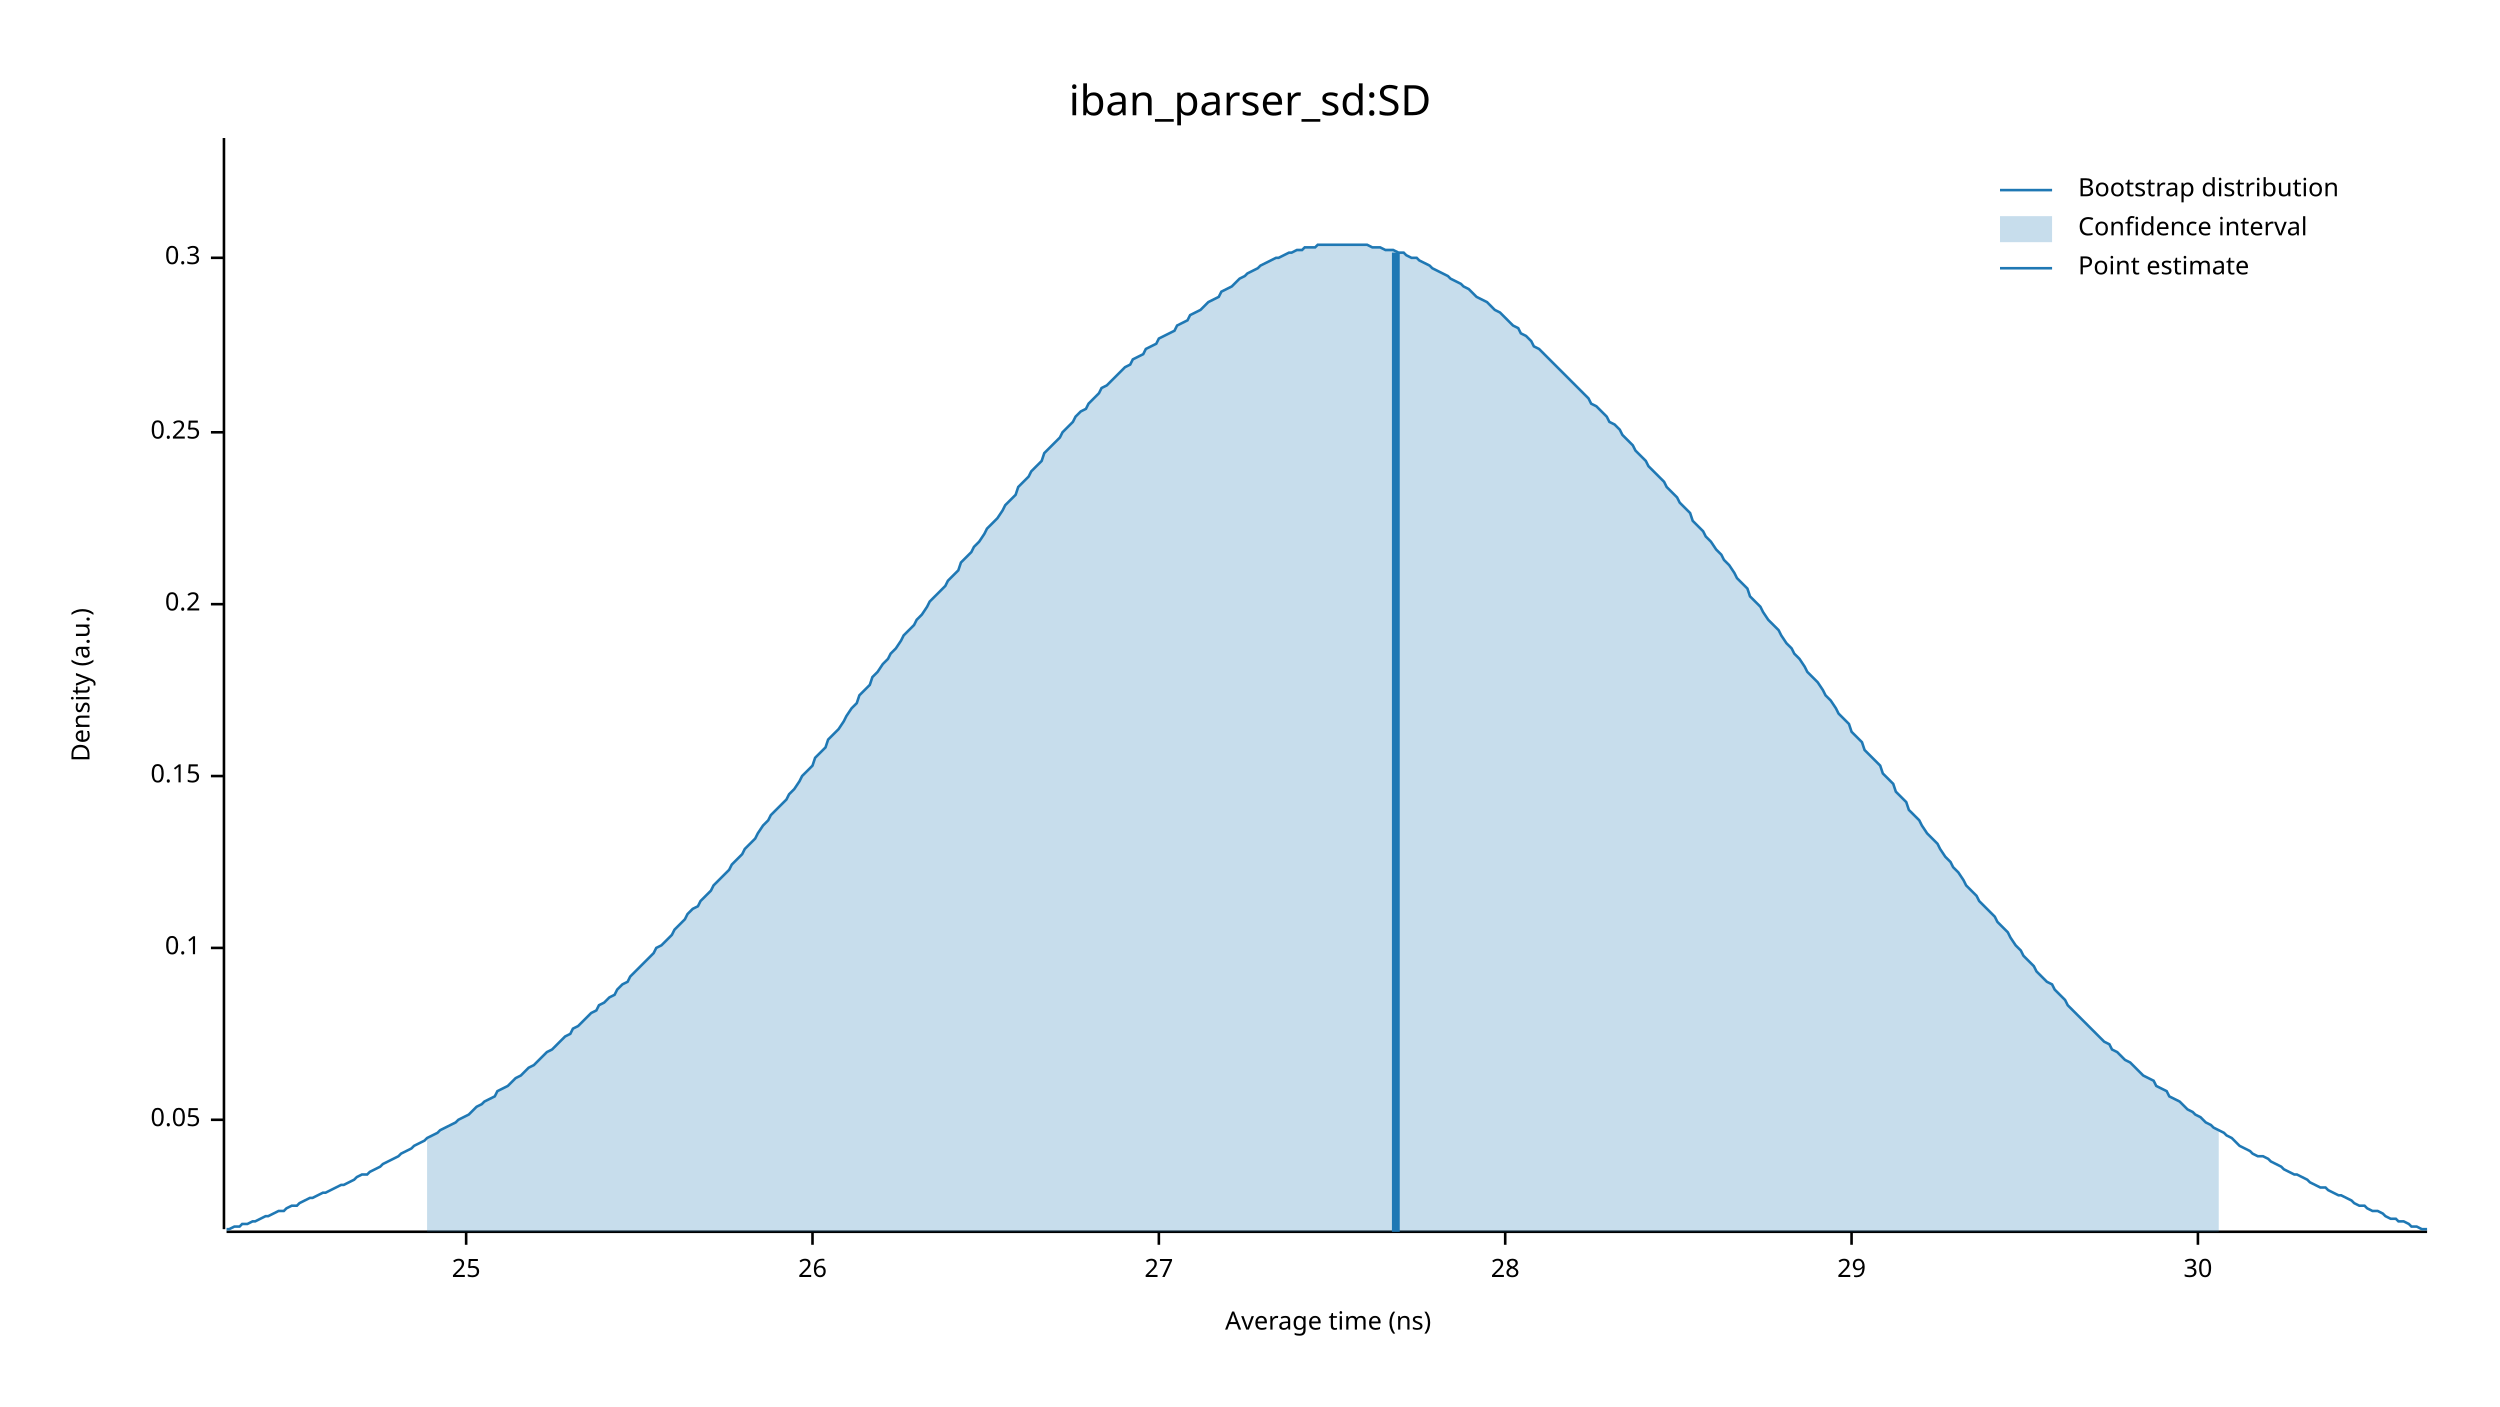
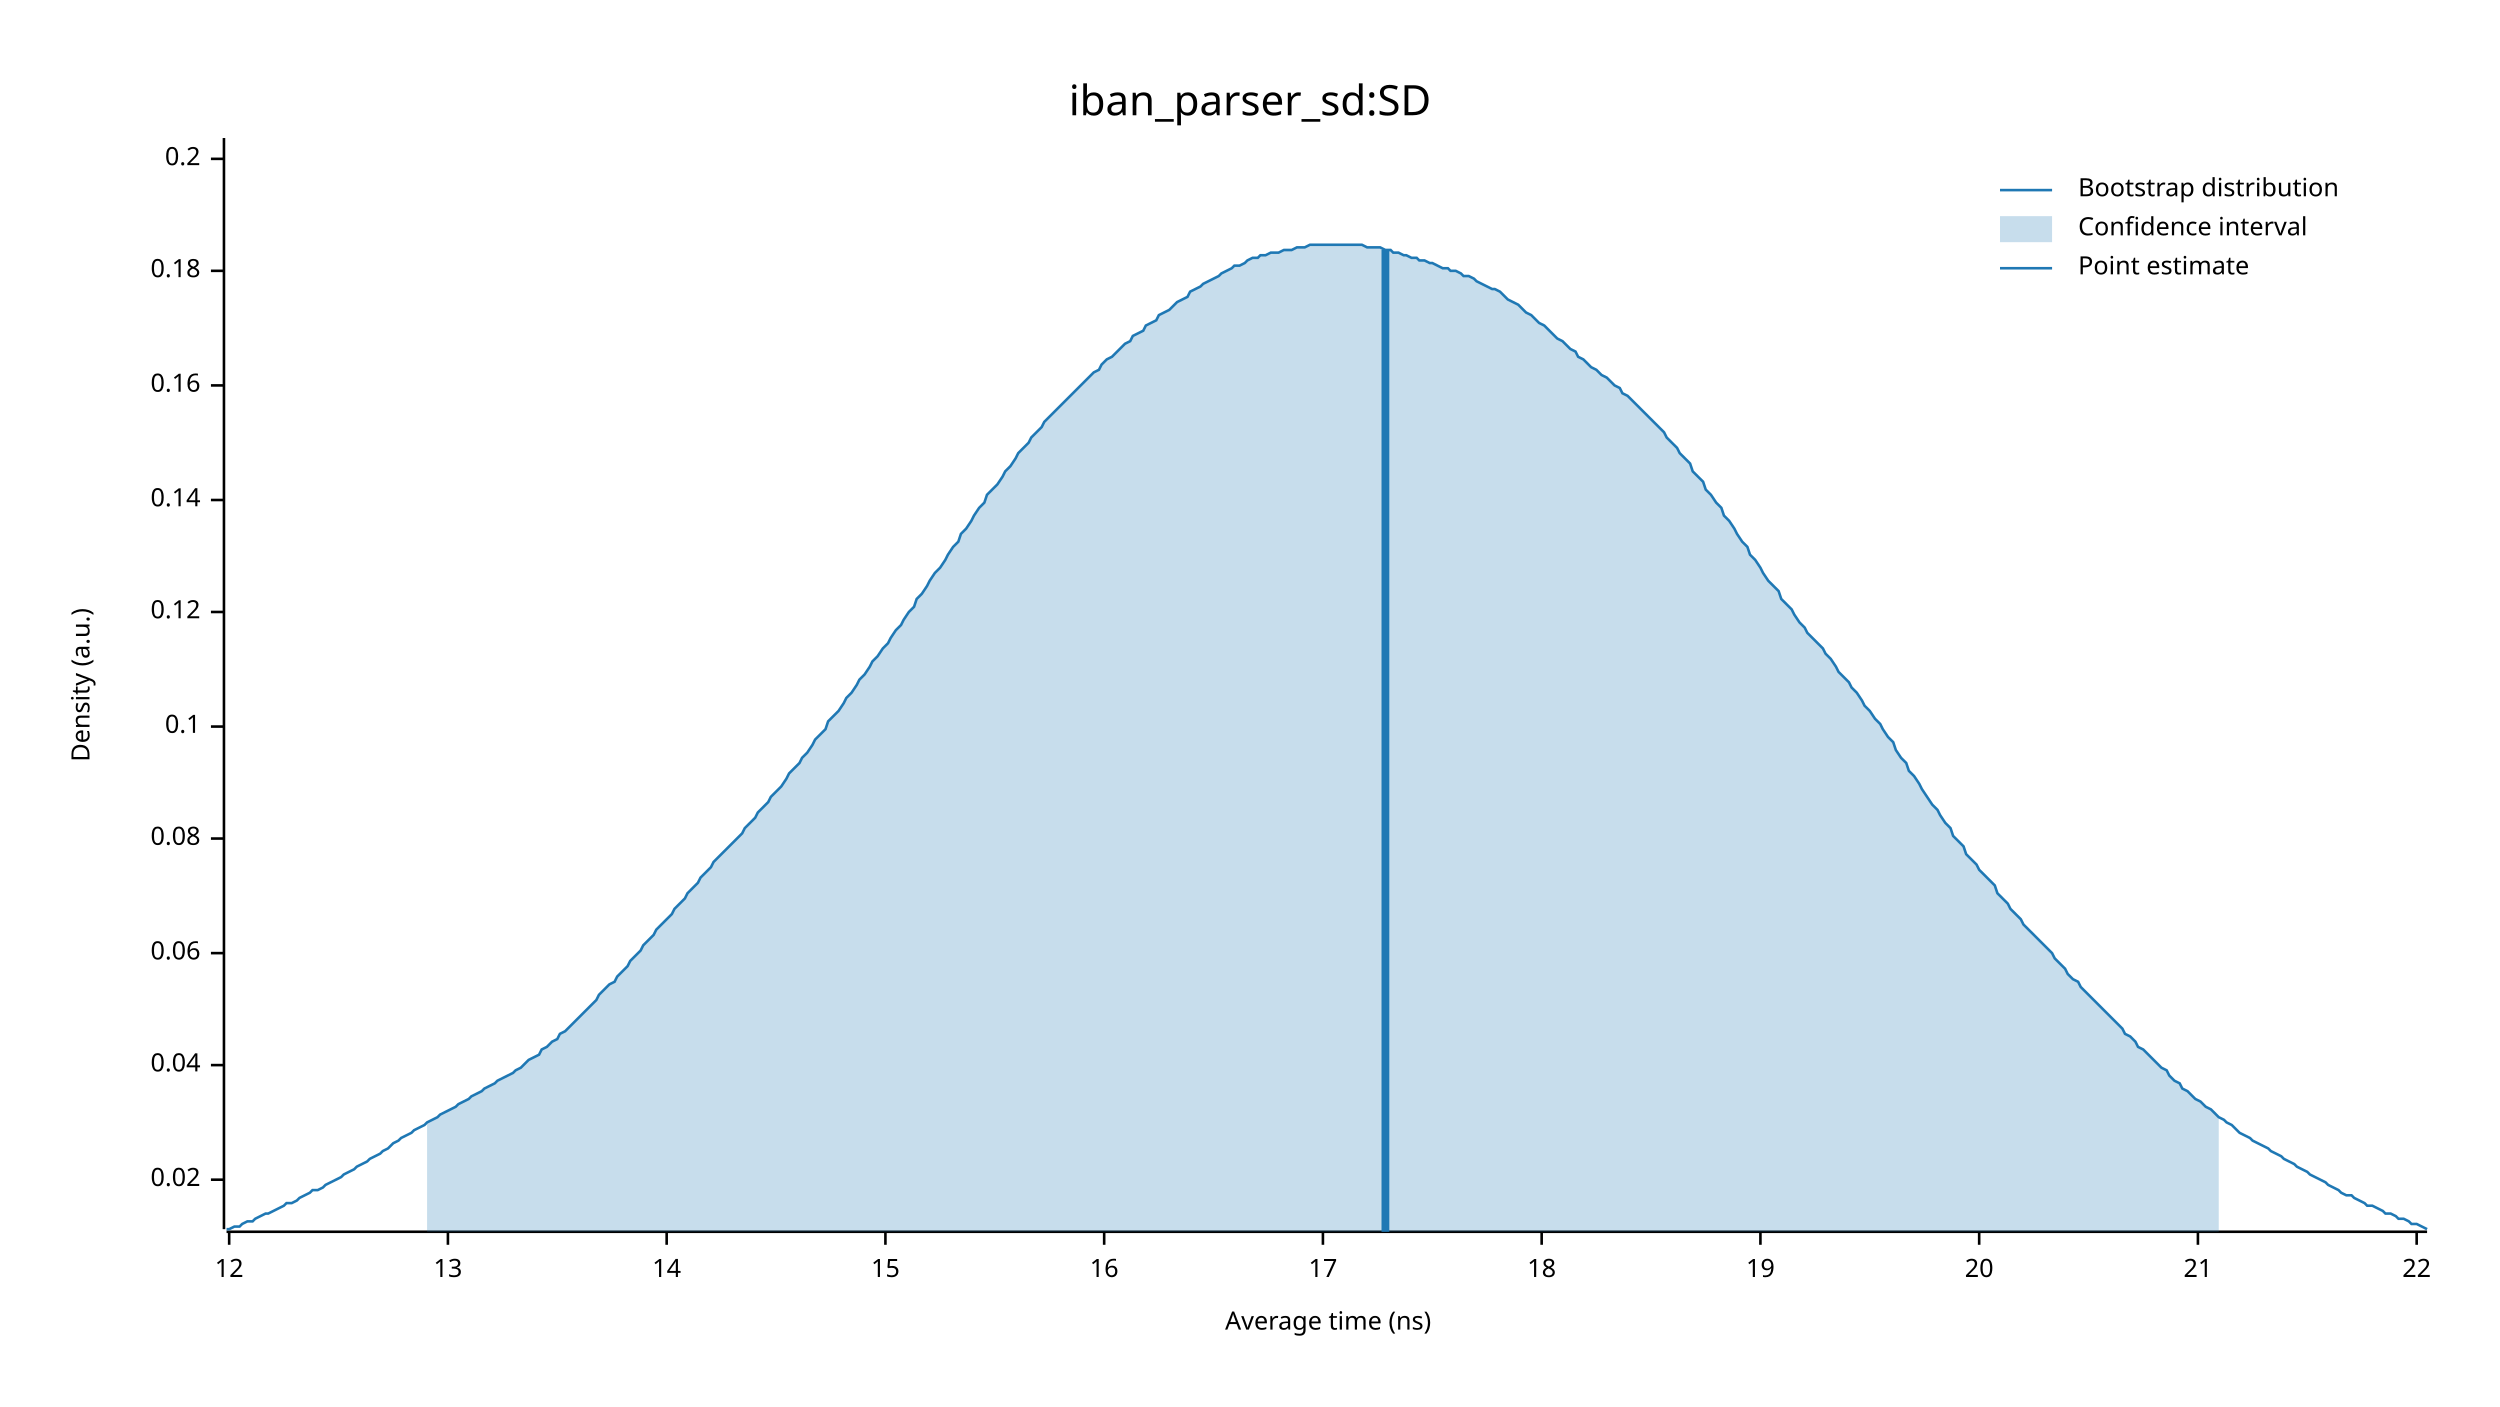
<svg xmlns="http://www.w3.org/2000/svg" width="960" height="540" viewBox="0 0 960 540">
  <text x="480" y="32" dy="0.76em" text-anchor="middle" font-family="sans-serif" font-size="16.129" opacity="1" fill="#000000">
iban_parser_sd:SD
</text>
  <text x="27" y="263" dy="0.76em" text-anchor="middle" font-family="sans-serif" font-size="9.677" opacity="1" fill="#000000" transform="rotate(270, 27, 263)">
Density (a.u.)
</text>
  <text x="510" y="513" dy="-0.5ex" text-anchor="middle" font-family="sans-serif" font-size="9.677" opacity="1" fill="#000000">
Average time (ns)
</text>
  <polyline fill="none" opacity="1" stroke="#000000" stroke-width="1" points="86,53 86,472 " />
-   <text x="77" y="430" dy="0.5ex" text-anchor="end" font-family="sans-serif" font-size="9.677" opacity="1" fill="#000000">
- 0.05
+   <text x="77" y="453" dy="0.5ex" text-anchor="end" font-family="sans-serif" font-size="9.677" opacity="1" fill="#000000">
+ 0.02
</text>
-   <polyline fill="none" opacity="1" stroke="#000000" stroke-width="1" points="81,430 86,430 " />
-   <text x="77" y="364" dy="0.5ex" text-anchor="end" font-family="sans-serif" font-size="9.677" opacity="1" fill="#000000">
+   <polyline fill="none" opacity="1" stroke="#000000" stroke-width="1" points="81,453 86,453 " />
+   <text x="77" y="409" dy="0.5ex" text-anchor="end" font-family="sans-serif" font-size="9.677" opacity="1" fill="#000000">
+ 0.04
+ </text>
+   <polyline fill="none" opacity="1" stroke="#000000" stroke-width="1" points="81,409 86,409 " />
+   <text x="77" y="366" dy="0.5ex" text-anchor="end" font-family="sans-serif" font-size="9.677" opacity="1" fill="#000000">
+ 0.06
+ </text>
+   <polyline fill="none" opacity="1" stroke="#000000" stroke-width="1" points="81,366 86,366 " />
+   <text x="77" y="322" dy="0.5ex" text-anchor="end" font-family="sans-serif" font-size="9.677" opacity="1" fill="#000000">
+ 0.08
+ </text>
+   <polyline fill="none" opacity="1" stroke="#000000" stroke-width="1" points="81,322 86,322 " />
+   <text x="77" y="279" dy="0.5ex" text-anchor="end" font-family="sans-serif" font-size="9.677" opacity="1" fill="#000000">
0.1
</text>
-   <polyline fill="none" opacity="1" stroke="#000000" stroke-width="1" points="81,364 86,364 " />
-   <text x="77" y="298" dy="0.5ex" text-anchor="end" font-family="sans-serif" font-size="9.677" opacity="1" fill="#000000">
- 0.15
+   <polyline fill="none" opacity="1" stroke="#000000" stroke-width="1" points="81,279 86,279 " />
+   <text x="77" y="235" dy="0.5ex" text-anchor="end" font-family="sans-serif" font-size="9.677" opacity="1" fill="#000000">
+ 0.12
</text>
-   <polyline fill="none" opacity="1" stroke="#000000" stroke-width="1" points="81,298 86,298 " />
-   <text x="77" y="232" dy="0.5ex" text-anchor="end" font-family="sans-serif" font-size="9.677" opacity="1" fill="#000000">
+   <polyline fill="none" opacity="1" stroke="#000000" stroke-width="1" points="81,235 86,235 " />
+   <text x="77" y="192" dy="0.5ex" text-anchor="end" font-family="sans-serif" font-size="9.677" opacity="1" fill="#000000">
+ 0.14
+ </text>
+   <polyline fill="none" opacity="1" stroke="#000000" stroke-width="1" points="81,192 86,192 " />
+   <text x="77" y="148" dy="0.5ex" text-anchor="end" font-family="sans-serif" font-size="9.677" opacity="1" fill="#000000">
+ 0.16
+ </text>
+   <polyline fill="none" opacity="1" stroke="#000000" stroke-width="1" points="81,148 86,148 " />
+   <text x="77" y="104" dy="0.5ex" text-anchor="end" font-family="sans-serif" font-size="9.677" opacity="1" fill="#000000">
+ 0.18
+ </text>
+   <polyline fill="none" opacity="1" stroke="#000000" stroke-width="1" points="81,104 86,104 " />
+   <text x="77" y="61" dy="0.5ex" text-anchor="end" font-family="sans-serif" font-size="9.677" opacity="1" fill="#000000">
0.2
</text>
-   <polyline fill="none" opacity="1" stroke="#000000" stroke-width="1" points="81,232 86,232 " />
-   <text x="77" y="166" dy="0.5ex" text-anchor="end" font-family="sans-serif" font-size="9.677" opacity="1" fill="#000000">
- 0.25
+   <polyline fill="none" opacity="1" stroke="#000000" stroke-width="1" points="81,61 86,61 " />
+   <polyline fill="none" opacity="1" stroke="#000000" stroke-width="1" points="87,473 932,473 " />
+   <text x="88" y="483" dy="0.76em" text-anchor="middle" font-family="sans-serif" font-size="9.677" opacity="1" fill="#000000">
+ 12
</text>
-   <polyline fill="none" opacity="1" stroke="#000000" stroke-width="1" points="81,166 86,166 " />
-   <text x="77" y="99" dy="0.5ex" text-anchor="end" font-family="sans-serif" font-size="9.677" opacity="1" fill="#000000">
- 0.3
+   <polyline fill="none" opacity="1" stroke="#000000" stroke-width="1" points="88,473 88,478 " />
+   <text x="172" y="483" dy="0.76em" text-anchor="middle" font-family="sans-serif" font-size="9.677" opacity="1" fill="#000000">
+ 13
</text>
-   <polyline fill="none" opacity="1" stroke="#000000" stroke-width="1" points="81,99 86,99 " />
-   <polyline fill="none" opacity="1" stroke="#000000" stroke-width="1" points="87,473 932,473 " />
-   <text x="179" y="483" dy="0.76em" text-anchor="middle" font-family="sans-serif" font-size="9.677" opacity="1" fill="#000000">
- 25
+   <polyline fill="none" opacity="1" stroke="#000000" stroke-width="1" points="172,473 172,478 " />
+   <text x="256" y="483" dy="0.76em" text-anchor="middle" font-family="sans-serif" font-size="9.677" opacity="1" fill="#000000">
+ 14
</text>
-   <polyline fill="none" opacity="1" stroke="#000000" stroke-width="1" points="179,473 179,478 " />
-   <text x="312" y="483" dy="0.76em" text-anchor="middle" font-family="sans-serif" font-size="9.677" opacity="1" fill="#000000">
- 26
+   <polyline fill="none" opacity="1" stroke="#000000" stroke-width="1" points="256,473 256,478 " />
+   <text x="340" y="483" dy="0.76em" text-anchor="middle" font-family="sans-serif" font-size="9.677" opacity="1" fill="#000000">
+ 15
</text>
-   <polyline fill="none" opacity="1" stroke="#000000" stroke-width="1" points="312,473 312,478 " />
-   <text x="445" y="483" dy="0.76em" text-anchor="middle" font-family="sans-serif" font-size="9.677" opacity="1" fill="#000000">
- 27
+   <polyline fill="none" opacity="1" stroke="#000000" stroke-width="1" points="340,473 340,478 " />
+   <text x="424" y="483" dy="0.76em" text-anchor="middle" font-family="sans-serif" font-size="9.677" opacity="1" fill="#000000">
+ 16
</text>
-   <polyline fill="none" opacity="1" stroke="#000000" stroke-width="1" points="445,473 445,478 " />
-   <text x="578" y="483" dy="0.76em" text-anchor="middle" font-family="sans-serif" font-size="9.677" opacity="1" fill="#000000">
- 28
+   <polyline fill="none" opacity="1" stroke="#000000" stroke-width="1" points="424,473 424,478 " />
+   <text x="508" y="483" dy="0.76em" text-anchor="middle" font-family="sans-serif" font-size="9.677" opacity="1" fill="#000000">
+ 17
</text>
-   <polyline fill="none" opacity="1" stroke="#000000" stroke-width="1" points="578,473 578,478 " />
-   <text x="711" y="483" dy="0.76em" text-anchor="middle" font-family="sans-serif" font-size="9.677" opacity="1" fill="#000000">
- 29
+   <polyline fill="none" opacity="1" stroke="#000000" stroke-width="1" points="508,473 508,478 " />
+   <text x="592" y="483" dy="0.76em" text-anchor="middle" font-family="sans-serif" font-size="9.677" opacity="1" fill="#000000">
+ 18
</text>
-   <polyline fill="none" opacity="1" stroke="#000000" stroke-width="1" points="711,473 711,478 " />
+   <polyline fill="none" opacity="1" stroke="#000000" stroke-width="1" points="592,473 592,478 " />
+   <text x="676" y="483" dy="0.76em" text-anchor="middle" font-family="sans-serif" font-size="9.677" opacity="1" fill="#000000">
+ 19
+ </text>
+   <polyline fill="none" opacity="1" stroke="#000000" stroke-width="1" points="676,473 676,478 " />
+   <text x="760" y="483" dy="0.76em" text-anchor="middle" font-family="sans-serif" font-size="9.677" opacity="1" fill="#000000">
+ 20
+ </text>
+   <polyline fill="none" opacity="1" stroke="#000000" stroke-width="1" points="760,473 760,478 " />
  <text x="844" y="483" dy="0.76em" text-anchor="middle" font-family="sans-serif" font-size="9.677" opacity="1" fill="#000000">
- 30
+ 21
</text>
  <polyline fill="none" opacity="1" stroke="#000000" stroke-width="1" points="844,473 844,478 " />
-   <polyline fill="none" opacity="1" stroke="#1F78B4" stroke-width="1" points="87,472 88,472 90,471 92,471 93,470 95,470 97,469 98,469 100,468 102,467 103,467 105,466 107,465 109,465 110,464 112,463 114,463 115,462 117,461 119,460 120,460 122,459 124,458 125,458 127,457 129,456 131,455 132,455 134,454 136,453 137,452 139,451 141,451 142,450 144,449 146,448 147,447 149,446 151,445 153,444 154,443 156,442 158,441 159,440 161,439 163,438 164,437 166,436 168,435 169,434 171,433 173,432 175,431 176,430 178,429 180,428 181,427 183,425 185,424 186,423 188,422 190,421 191,419 193,418 195,417 197,415 198,414 200,413 202,411 203,410 205,409 207,407 208,406 210,404 212,403 214,401 215,400 217,398 219,397 220,395 222,394 224,392 225,391 227,389 229,388 230,386 232,385 234,383 236,382 237,380 239,378 241,377 242,375 244,373 246,371 247,370 249,368 251,366 252,364 254,363 256,361 258,359 259,357 261,355 263,353 264,351 266,349 268,348 269,346 271,344 273,342 274,340 276,338 278,336 280,334 281,332 283,330 285,328 286,326 288,324 290,322 291,320 293,317 295,315 296,313 298,311 300,309 302,307 303,305 305,303 307,300 308,298 310,296 312,294 313,291 315,289 317,287 318,284 320,282 322,280 324,277 325,275 327,272 329,270 330,267 332,265 334,263 335,260 337,258 339,255 341,253 342,251 344,249 346,246 347,244 349,242 351,240 352,238 354,236 356,233 357,231 359,229 361,227 363,225 364,223 366,221 368,219 369,216 371,214 373,212 374,210 376,208 378,205 379,203 381,201 383,199 385,196 386,194 388,192 390,190 391,187 393,185 395,183 396,181 398,179 400,177 401,174 403,172 405,170 407,168 408,166 410,164 412,162 413,160 415,158 417,157 418,155 420,153 422,151 423,149 425,148 427,146 429,144 430,143 432,141 434,140 435,138 437,137 439,136 440,134 442,133 444,132 445,130 447,129 449,128 451,127 452,125 454,124 456,123 457,121 459,120 461,119 462,118 464,116 466,115 468,114 469,112 471,111 473,110 474,109 476,107 478,106 479,105 481,104 483,103 484,102 486,101 488,100 490,99 491,99 493,98 495,97 496,97 498,96 500,96 501,95 503,95 505,95 506,94 508,94 510,94 512,94 513,94 515,94 517,94 518,94 520,94 522,94 523,94 525,94 527,95 528,95 530,95 532,96 534,96 535,96 537,97 539,97 540,98 542,99 544,99 545,100 547,101 549,102 550,103 552,104 554,105 556,106 557,107 559,108 561,109 562,110 564,111 566,113 567,114 569,115 571,116 573,118 574,119 576,120 578,122 579,123 581,125 583,126 584,128 586,129 588,131 589,133 591,134 593,136 595,138 596,139 598,141 600,143 601,144 603,146 605,148 606,149 608,151 610,153 611,155 613,156 615,158 617,160 618,162 620,163 622,165 623,167 625,169 627,171 628,173 630,175 632,177 633,179 635,181 637,183 639,185 640,187 642,189 644,191 645,193 647,195 649,197 650,200 652,202 654,204 655,206 657,208 659,211 661,213 662,215 664,217 666,220 667,222 669,224 671,226 672,229 674,231 676,233 677,235 679,238 681,240 683,242 684,244 686,247 688,249 689,251 691,253 693,256 694,258 696,260 698,262 700,265 701,267 703,269 705,272 706,274 708,276 710,278 711,281 713,283 715,285 716,288 718,290 720,292 722,294 723,297 725,299 727,301 728,304 730,306 732,308 733,311 735,313 737,315 738,317 740,320 742,322 744,324 745,326 747,329 749,331 750,333 752,335 754,338 755,340 757,342 759,344 760,346 762,348 764,350 766,352 767,354 769,356 771,358 772,360 774,363 776,365 777,367 779,369 781,371 782,373 784,375 786,377 788,378 789,380 791,382 793,384 794,386 796,388 798,390 799,391 801,393 803,395 804,396 806,398 808,400 810,401 811,403 813,404 815,406 816,407 818,408 820,410 821,411 823,413 825,414 827,415 828,417 830,418 832,419 833,421 835,422 837,423 838,424 840,426 842,427 843,428 845,429 847,431 849,432 850,433 852,434 854,435 855,436 857,437 859,439 860,440 862,441 864,442 865,443 867,444 869,444 871,445 872,446 874,447 876,448 877,449 879,450 881,451 882,451 884,452 886,453 887,454 889,455 891,456 893,456 894,457 896,458 898,459 899,459 901,460 903,461 904,462 906,463 908,463 909,464 911,465 913,465 915,466 916,467 918,468 920,468 921,469 923,469 925,470 926,471 928,471 930,472 932,472 " />
-   <polygon opacity="0.25" fill="#1F78B4" points="164,437 166,436 168,435 169,434 171,433 173,432 175,431 176,430 178,429 180,428 181,427 183,425 185,424 186,423 188,422 190,421 191,419 193,418 195,417 197,415 198,414 200,413 202,411 203,410 205,409 207,407 208,406 210,404 212,403 214,401 215,400 217,398 219,397 220,395 222,394 224,392 225,391 227,389 229,388 230,386 232,385 234,383 236,382 237,380 239,378 241,377 242,375 244,373 246,371 247,370 249,368 251,366 252,364 254,363 256,361 258,359 259,357 261,355 263,353 264,351 266,349 268,348 269,346 271,344 273,342 274,340 276,338 278,336 280,334 281,332 283,330 285,328 286,326 288,324 290,322 291,320 293,317 295,315 296,313 298,311 300,309 302,307 303,305 305,303 307,300 308,298 310,296 312,294 313,291 315,289 317,287 318,284 320,282 322,280 324,277 325,275 327,272 329,270 330,267 332,265 334,263 335,260 337,258 339,255 341,253 342,251 344,249 346,246 347,244 349,242 351,240 352,238 354,236 356,233 357,231 359,229 361,227 363,225 364,223 366,221 368,219 369,216 371,214 373,212 374,210 376,208 378,205 379,203 381,201 383,199 385,196 386,194 388,192 390,190 391,187 393,185 395,183 396,181 398,179 400,177 401,174 403,172 405,170 407,168 408,166 410,164 412,162 413,160 415,158 417,157 418,155 420,153 422,151 423,149 425,148 427,146 429,144 430,143 432,141 434,140 435,138 437,137 439,136 440,134 442,133 444,132 445,130 447,129 449,128 451,127 452,125 454,124 456,123 457,121 459,120 461,119 462,118 464,116 466,115 468,114 469,112 471,111 473,110 474,109 476,107 478,106 479,105 481,104 483,103 484,102 486,101 488,100 490,99 491,99 493,98 495,97 496,97 498,96 500,96 501,95 503,95 505,95 506,94 508,94 510,94 512,94 513,94 515,94 517,94 518,94 520,94 522,94 523,94 525,94 527,95 528,95 530,95 532,96 534,96 535,96 537,97 539,97 540,98 542,99 544,99 545,100 547,101 549,102 550,103 552,104 554,105 556,106 557,107 559,108 561,109 562,110 564,111 566,113 567,114 569,115 571,116 573,118 574,119 576,120 578,122 579,123 581,125 583,126 584,128 586,129 588,131 589,133 591,134 593,136 595,138 596,139 598,141 600,143 601,144 603,146 605,148 606,149 608,151 610,153 611,155 613,156 615,158 617,160 618,162 620,163 622,165 623,167 625,169 627,171 628,173 630,175 632,177 633,179 635,181 637,183 639,185 640,187 642,189 644,191 645,193 647,195 649,197 650,200 652,202 654,204 655,206 657,208 659,211 661,213 662,215 664,217 666,220 667,222 669,224 671,226 672,229 674,231 676,233 677,235 679,238 681,240 683,242 684,244 686,247 688,249 689,251 691,253 693,256 694,258 696,260 698,262 700,265 701,267 703,269 705,272 706,274 708,276 710,278 711,281 713,283 715,285 716,288 718,290 720,292 722,294 723,297 725,299 727,301 728,304 730,306 732,308 733,311 735,313 737,315 738,317 740,320 742,322 744,324 745,326 747,329 749,331 750,333 752,335 754,338 755,340 757,342 759,344 760,346 762,348 764,350 766,352 767,354 769,356 771,358 772,360 774,363 776,365 777,367 779,369 781,371 782,373 784,375 786,377 788,378 789,380 791,382 793,384 794,386 796,388 798,390 799,391 801,393 803,395 804,396 806,398 808,400 810,401 811,403 813,404 815,406 816,407 818,408 820,410 821,411 823,413 825,414 827,415 828,417 830,418 832,419 833,421 835,422 837,423 838,424 840,426 842,427 843,428 845,429 847,431 849,432 850,433 852,434 852,473 164,473 " />
-   <polyline fill="none" opacity="1" stroke="#1F78B4" stroke-width="3" points="536,473 536,97 " />
+   <text x="928" y="483" dy="0.76em" text-anchor="middle" font-family="sans-serif" font-size="9.677" opacity="1" fill="#000000">
+ 22
+ </text>
+   <polyline fill="none" opacity="1" stroke="#000000" stroke-width="1" points="928,473 928,478 " />
+   <polyline fill="none" opacity="1" stroke="#1F78B4" stroke-width="1" points="87,472 88,472 90,471 92,471 93,470 95,469 97,469 98,468 100,467 102,466 103,466 105,465 107,464 109,463 110,462 112,462 114,461 115,460 117,459 119,458 120,457 122,457 124,456 125,455 127,454 129,453 131,452 132,451 134,450 136,449 137,448 139,447 141,446 142,445 144,444 146,443 147,442 149,441 151,439 153,438 154,437 156,436 158,435 159,434 161,433 163,432 164,431 166,430 168,429 169,428 171,427 173,426 175,425 176,424 178,423 180,422 181,421 183,420 185,419 186,418 188,417 190,416 191,415 193,414 195,413 197,412 198,411 200,410 202,408 203,407 205,406 207,405 208,403 210,402 212,400 214,399 215,397 217,396 219,394 220,393 222,391 224,389 225,388 227,386 229,384 230,382 232,380 234,378 236,377 237,375 239,373 241,371 242,369 244,367 246,365 247,363 249,361 251,359 252,357 254,355 256,353 258,351 259,349 261,347 263,345 264,343 266,341 268,339 269,337 271,335 273,333 274,331 276,329 278,327 280,325 281,324 283,322 285,320 286,318 288,316 290,314 291,312 293,310 295,308 296,306 298,304 300,302 302,299 303,297 305,295 307,293 308,291 310,289 312,286 313,284 315,282 317,280 318,277 320,275 322,273 324,270 325,268 327,266 329,263 330,261 332,259 334,256 335,254 337,252 339,249 341,247 342,245 344,242 346,240 347,238 349,235 351,233 352,230 354,228 356,225 357,223 359,220 361,218 363,215 364,213 366,210 368,208 369,205 371,203 373,200 374,198 376,195 378,193 379,190 381,188 383,186 385,183 386,181 388,179 390,176 391,174 393,172 395,170 396,168 398,166 400,164 401,162 403,160 405,158 407,156 408,155 410,153 412,151 413,150 415,148 417,146 418,145 420,143 422,142 423,140 425,138 427,137 429,135 430,134 432,132 434,131 435,129 437,128 439,127 440,125 442,124 444,123 445,121 447,120 449,119 451,117 452,116 454,115 456,114 457,112 459,111 461,110 462,109 464,108 466,107 468,106 469,105 471,104 473,103 474,102 476,102 478,101 479,100 481,99 483,99 484,98 486,98 488,97 490,97 491,97 493,96 495,96 496,96 498,95 500,95 501,95 503,94 505,94 506,94 508,94 510,94 512,94 513,94 515,94 517,94 518,94 520,94 522,94 523,94 525,95 527,95 528,95 530,95 532,96 534,96 535,97 537,97 539,98 540,98 542,99 544,99 545,100 547,100 549,101 550,101 552,102 554,103 556,103 557,104 559,104 561,105 562,106 564,106 566,107 567,108 569,109 571,110 573,111 574,111 576,112 578,114 579,115 581,116 583,117 584,118 586,120 588,121 589,122 591,124 593,125 595,127 596,128 598,130 600,131 601,132 603,134 605,135 606,137 608,138 610,140 611,141 613,142 615,144 617,145 618,146 620,148 622,149 623,151 625,152 627,154 628,155 630,157 632,159 633,160 635,162 637,164 639,166 640,168 642,170 644,172 645,174 647,176 649,178 650,181 652,183 654,185 655,188 657,190 659,193 661,195 662,198 664,200 666,203 667,205 669,208 671,210 672,213 674,215 676,218 677,220 679,223 681,225 683,227 684,230 686,232 688,234 689,236 691,239 693,241 694,243 696,245 698,247 700,249 701,251 703,253 705,256 706,258 708,260 710,262 711,264 713,266 715,269 716,271 718,273 720,276 722,278 723,280 725,283 727,285 728,288 730,291 732,293 733,296 735,298 737,301 738,303 740,306 742,309 744,311 745,313 747,316 749,318 750,321 752,323 754,325 755,328 757,330 759,332 760,334 762,336 764,338 766,340 767,343 769,345 771,347 772,349 774,351 776,353 777,355 779,357 781,359 782,360 784,362 786,364 788,366 789,368 791,370 793,372 794,374 796,376 798,377 799,379 801,381 803,383 804,384 806,386 808,388 810,390 811,391 813,393 815,395 816,397 818,398 820,400 821,402 823,403 825,405 827,407 828,408 830,410 832,411 833,413 835,415 837,416 838,418 840,419 842,421 843,422 845,423 847,425 849,426 850,427 852,429 854,430 855,431 857,432 859,434 860,435 862,436 864,437 865,438 867,439 869,440 871,441 872,442 874,443 876,444 877,445 879,446 881,447 882,448 884,449 886,450 887,451 889,452 891,453 893,454 894,455 896,456 898,457 899,458 901,459 903,459 904,460 906,461 908,462 909,463 911,463 913,464 915,465 916,466 918,466 920,467 921,468 923,468 925,469 926,470 928,470 930,471 932,472 " />
+   <polygon opacity="0.25" fill="#1F78B4" points="164,431 166,430 168,429 169,428 171,427 173,426 175,425 176,424 178,423 180,422 181,421 183,420 185,419 186,418 188,417 190,416 191,415 193,414 195,413 197,412 198,411 200,410 202,408 203,407 205,406 207,405 208,403 210,402 212,400 214,399 215,397 217,396 219,394 220,393 222,391 224,389 225,388 227,386 229,384 230,382 232,380 234,378 236,377 237,375 239,373 241,371 242,369 244,367 246,365 247,363 249,361 251,359 252,357 254,355 256,353 258,351 259,349 261,347 263,345 264,343 266,341 268,339 269,337 271,335 273,333 274,331 276,329 278,327 280,325 281,324 283,322 285,320 286,318 288,316 290,314 291,312 293,310 295,308 296,306 298,304 300,302 302,299 303,297 305,295 307,293 308,291 310,289 312,286 313,284 315,282 317,280 318,277 320,275 322,273 324,270 325,268 327,266 329,263 330,261 332,259 334,256 335,254 337,252 339,249 341,247 342,245 344,242 346,240 347,238 349,235 351,233 352,230 354,228 356,225 357,223 359,220 361,218 363,215 364,213 366,210 368,208 369,205 371,203 373,200 374,198 376,195 378,193 379,190 381,188 383,186 385,183 386,181 388,179 390,176 391,174 393,172 395,170 396,168 398,166 400,164 401,162 403,160 405,158 407,156 408,155 410,153 412,151 413,150 415,148 417,146 418,145 420,143 422,142 423,140 425,138 427,137 429,135 430,134 432,132 434,131 435,129 437,128 439,127 440,125 442,124 444,123 445,121 447,120 449,119 451,117 452,116 454,115 456,114 457,112 459,111 461,110 462,109 464,108 466,107 468,106 469,105 471,104 473,103 474,102 476,102 478,101 479,100 481,99 483,99 484,98 486,98 488,97 490,97 491,97 493,96 495,96 496,96 498,95 500,95 501,95 503,94 505,94 506,94 508,94 510,94 512,94 513,94 515,94 517,94 518,94 520,94 522,94 523,94 525,95 527,95 528,95 530,95 532,96 534,96 535,97 537,97 539,98 540,98 542,99 544,99 545,100 547,100 549,101 550,101 552,102 554,103 556,103 557,104 559,104 561,105 562,106 564,106 566,107 567,108 569,109 571,110 573,111 574,111 576,112 578,114 579,115 581,116 583,117 584,118 586,120 588,121 589,122 591,124 593,125 595,127 596,128 598,130 600,131 601,132 603,134 605,135 606,137 608,138 610,140 611,141 613,142 615,144 617,145 618,146 620,148 622,149 623,151 625,152 627,154 628,155 630,157 632,159 633,160 635,162 637,164 639,166 640,168 642,170 644,172 645,174 647,176 649,178 650,181 652,183 654,185 655,188 657,190 659,193 661,195 662,198 664,200 666,203 667,205 669,208 671,210 672,213 674,215 676,218 677,220 679,223 681,225 683,227 684,230 686,232 688,234 689,236 691,239 693,241 694,243 696,245 698,247 700,249 701,251 703,253 705,256 706,258 708,260 710,262 711,264 713,266 715,269 716,271 718,273 720,276 722,278 723,280 725,283 727,285 728,288 730,291 732,293 733,296 735,298 737,301 738,303 740,306 742,309 744,311 745,313 747,316 749,318 750,321 752,323 754,325 755,328 757,330 759,332 760,334 762,336 764,338 766,340 767,343 769,345 771,347 772,349 774,351 776,353 777,355 779,357 781,359 782,360 784,362 786,364 788,366 789,368 791,370 793,372 794,374 796,376 798,377 799,379 801,381 803,383 804,384 806,386 808,388 810,390 811,391 813,393 815,395 816,397 818,398 820,400 821,402 823,403 825,405 827,407 828,408 830,410 832,411 833,413 835,415 837,416 838,418 840,419 842,421 843,422 845,423 847,425 849,426 850,427 852,429 852,473 164,473 " />
+   <polyline fill="none" opacity="1" stroke="#1F78B4" stroke-width="3" points="532,473 532,96 " />
  <text x="798" y="68" dy="0.76em" text-anchor="start" font-family="sans-serif" font-size="9.677" opacity="1" fill="#000000">
Bootstrap distribution
</text>
  <text x="798" y="83" dy="0.76em" text-anchor="start" font-family="sans-serif" font-size="9.677" opacity="1" fill="#000000">
Confidence interval
</text>
  <text x="798" y="98" dy="0.76em" text-anchor="start" font-family="sans-serif" font-size="9.677" opacity="1" fill="#000000">
Point estimate
</text>
  <polyline fill="none" opacity="1" stroke="#1F78B4" stroke-width="1" points="768,73 788,73 " />
  <rect x="768" y="83" width="20" height="10" opacity="0.25" fill="#1F78B4" stroke="none" />
  <polyline fill="none" opacity="1" stroke="#1F78B4" stroke-width="1" points="768,103 788,103 " />
</svg>
